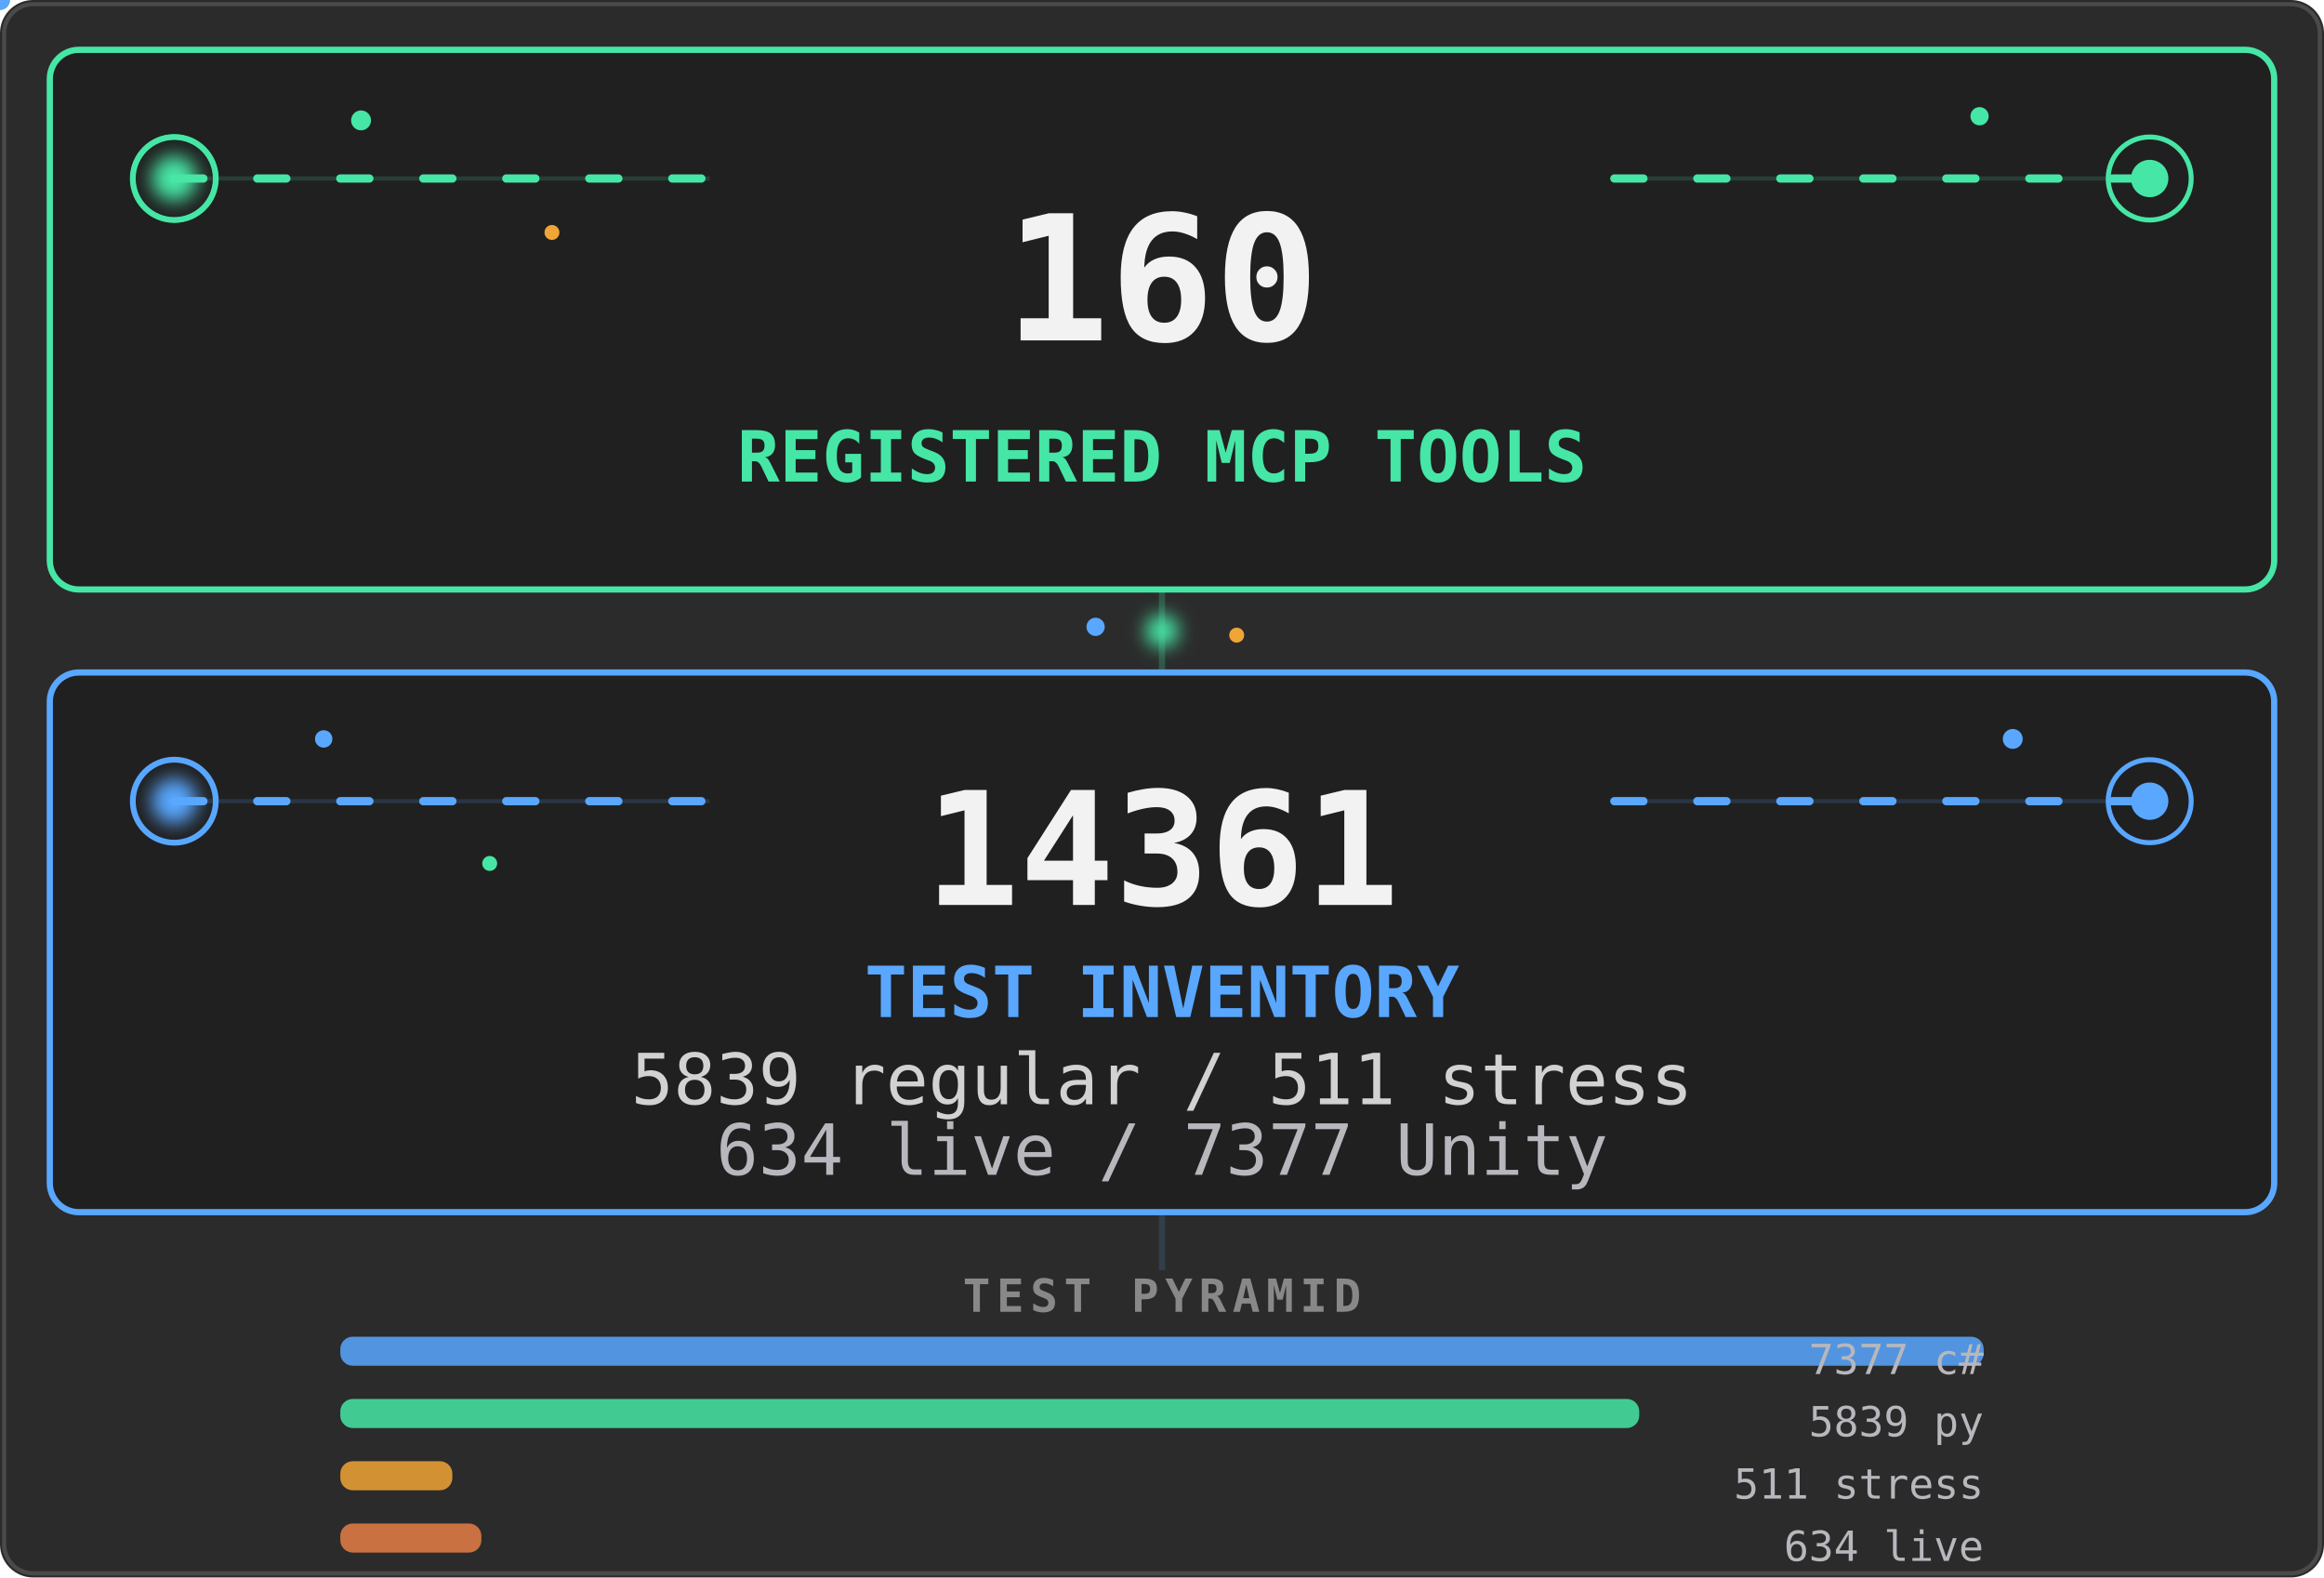
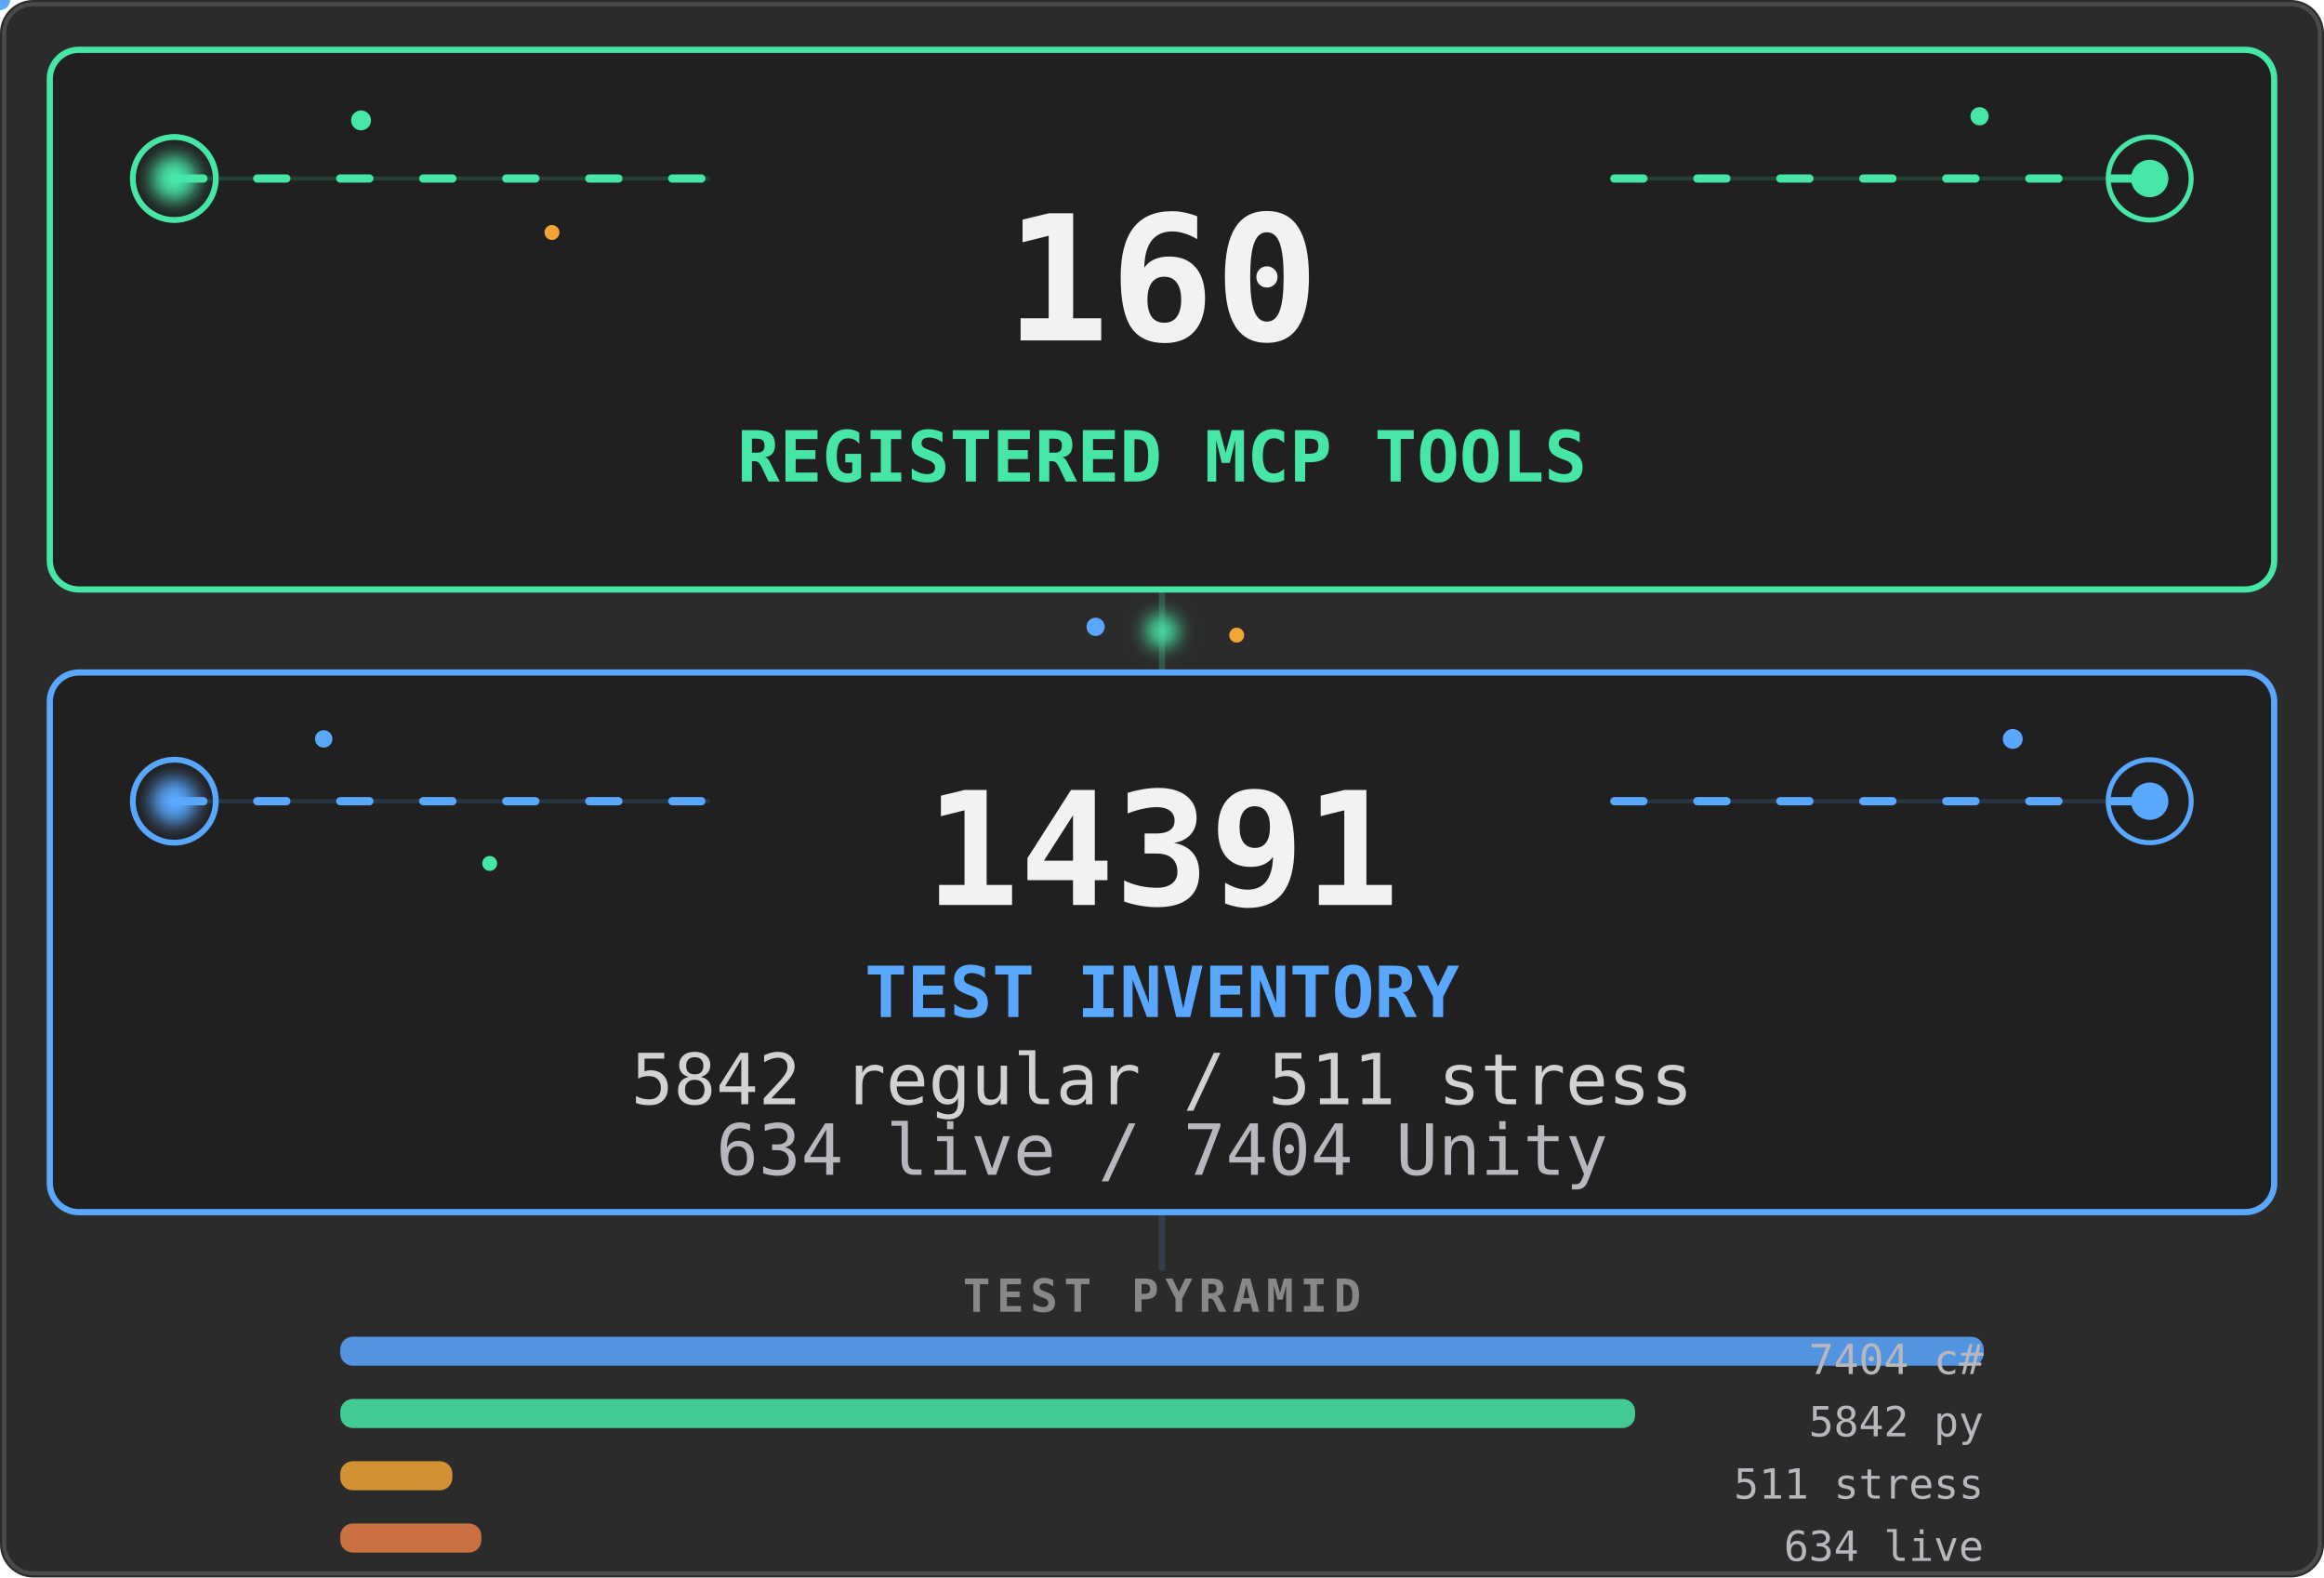
<svg xmlns="http://www.w3.org/2000/svg" viewBox="0 0 560 380" width="560" height="380" role="img" aria-labelledby="stats-title stats-desc">
  <defs>
    <filter id="stats-core-glow" x="-80%" y="-80%" width="260%" height="260%">
      <feGaussianBlur stdDeviation="2.2" />
    </filter>
    <clipPath id="stats-tools-clip">
      <rect x="12" y="12" width="536" height="130" rx="7" />
    </clipPath>
    <clipPath id="stats-tests-clip">
      <rect x="12" y="162" width="536" height="130" rx="7" />
    </clipPath>
    <linearGradient id="stats-tools-scan" x1="0" y1="0" x2="1" y2="0">
      <stop offset="0" stop-color="#46e6a6" stop-opacity="0" />
      <stop offset=".5" stop-color="#46e6a6" stop-opacity=".2" />
      <stop offset="1" stop-color="#46e6a6" stop-opacity="0" />
    </linearGradient>
    <linearGradient id="stats-tests-scan" x1="0" y1="0" x2="1" y2="0">
      <stop offset="0" stop-color="#59a7ff" stop-opacity="0" />
      <stop offset=".5" stop-color="#59a7ff" stop-opacity=".18" />
      <stop offset="1" stop-color="#59a7ff" stop-opacity="0" />
    </linearGradient>
  </defs>
  <style>
    .stats-card {
      fill: #202020;
      stroke-width: 1.5;
    }
    .stats-aura {
      transform-box: fill-box;
      transform-origin: center;
      animation: stats-aura-breathe 4.2s ease-in-out infinite;
    }
    .stats-aura-tests { animation-delay: -2.1s; }
    .stats-flow {
      fill: none;
      stroke-width: 2;
      stroke-linecap: round;
      stroke-dasharray: 7 13;
      animation: stats-flow 3.8s linear infinite;
    }
    .stats-flow-tests {
      animation-delay: -1.9s;
      animation-duration: 4.4s;
    }
    .stats-ring {
      fill: none;
      transform-box: fill-box;
      transform-origin: center;
      animation: stats-ring-life 3.2s ease-out infinite;
    }
    .stats-ring-mid { animation-delay: -1.05s; }
    .stats-ring-late { animation-delay: -2.1s; }
    .stats-ring-tests { animation-duration: 3.7s; }
    .stats-core {
      transform-box: fill-box;
      transform-origin: center;
      animation: stats-core-life 2.8s ease-in-out infinite;
    }
    .stats-core-tests {
      animation-delay: -1.4s;
      animation-duration: 3.2s;
    }
    .stats-scan {
      animation: stats-scan-yoyo 5.4s ease-in-out infinite alternate;
    }
    .stats-scan-tests {
      animation-delay: -2.7s;
      animation-duration: 6.2s;
    }
    .stats-spore {
      transform-box: fill-box;
      transform-origin: center;
      animation: stats-spore-drift 5.1s ease-in-out infinite alternate;
    }
    .stats-spore-b { animation-delay: -1.7s; animation-duration: 6.3s; }
    .stats-spore-c { animation-delay: -3.4s; animation-duration: 4.7s; }
    .stats-spore-phase-1 { animation-delay: -.6s; animation-duration: 5.5s; }
    .stats-spore-phase-2 { animation-delay: -1.3s; animation-duration: 4.8s; }
    .stats-spore-phase-3 { animation-delay: -2.2s; animation-duration: 6s; }
    .stats-spore-phase-4 { animation-delay: -3.1s; animation-duration: 5.2s; }
    .stats-spore-phase-5 { animation-delay: -4s; animation-duration: 6.6s; }
    .stats-spore-phase-6 { animation-delay: -4.8s; animation-duration: 5.8s; }
    .stats-bridge {
      transform-box: fill-box;
      transform-origin: center;
      animation: stats-bridge-life 3.6s ease-in-out infinite;
    }
    .motion-particle { pointer-events: none; }
    @keyframes stats-aura-breathe {
      0%, 100% { opacity: .07; transform: scale(.985); }
      50% { opacity: .2; transform: scale(1.015); }
    }
    @keyframes stats-flow {
      from { stroke-dashoffset: 0; }
      to { stroke-dashoffset: -40; }
    }
    @keyframes stats-ring-life {
      0% { opacity: .7; transform: scale(.45); }
      72%, 100% { opacity: 0; transform: scale(1.85); }
    }
    @keyframes stats-core-life {
      0%, 100% { opacity: .8; transform: scale(.86); }
      50% { opacity: 1; transform: scale(1.12); }
    }
    @keyframes stats-scan-yoyo {
      0% { opacity: 0; transform: translateX(-76px); }
      16%, 84% { opacity: .8; }
      100% { opacity: 0; transform: translateX(596px); }
    }
    @keyframes stats-spore-drift {
      0% { opacity: .2; transform: translate(-5px, 4px) scale(.72); }
      48% { opacity: .72; transform: translate(4px, -5px) scale(1.12); }
      100% { opacity: .3; transform: translate(9px, 3px) scale(.84); }
    }
    @keyframes stats-bridge-life {
      0%, 100% { opacity: .38; transform: scale(.82); }
      50% { opacity: 1; transform: scale(1.12); }
    }
    @media (prefers-reduced-motion: reduce) {
      .stats-aura, .stats-flow, .stats-ring, .stats-core,
      .stats-scan, .stats-spore, .stats-bridge {
        animation: none !important;
      }
      .stats-aura { opacity: .1; }
      .stats-flow { stroke-dasharray: none; opacity: .42; }
      .stats-ring { opacity: .18; }
      .stats-core { opacity: 1; }
      .stats-scan, .motion-particle { display: none; }
      .stats-spore { opacity: .3; }
      .stats-bridge { opacity: .75; }
    }
  </style>
  <rect width="560" height="380" rx="8" fill="#2b2b2b" />
  <rect x="1" y="1" width="558" height="378" rx="7" fill="none" stroke="#4a4a4a" />
  <path d="M280 142V162" stroke="#46e6a6" stroke-width="1.5" opacity=".22" />
  <circle class="stats-bridge" cx="280" cy="152" r="4" fill="#46e6a6" filter="url(#stats-core-glow)" />
  <circle class="stats-spore stats-spore-b stats-spore-phase-1" cx="264" cy="151" r="2.2" fill="#59a7ff" />
  <circle class="stats-spore stats-spore-c stats-spore-phase-2" cx="298" cy="153" r="1.8" fill="#f0a536" />
  <rect class="stats-aura" x="12" y="12" width="536" height="130" rx="7" fill="#46e6a6" />
  <rect class="stats-card" x="12" y="12" width="536" height="130" rx="7" stroke="#46e6a6" />
  <g clip-path="url(#stats-tools-clip)">
    <rect class="stats-scan" x="-70" y="12" width="74" height="130" fill="url(#stats-tools-scan)" />
  </g>
  <path d="M42 43H171M389 43H518" stroke="#46e6a6" opacity=".16" />
  <path class="stats-flow" d="M42 43H171M389 43H518" stroke="#46e6a6" />
  <g aria-hidden="true">
    <circle class="stats-ring" cx="42" cy="43" r="10" stroke="#46e6a6" stroke-width="1.4" />
    <circle class="stats-ring stats-ring-mid" cx="42" cy="43" r="10" stroke="#46e6a6" stroke-width="1.2" />
    <circle class="stats-ring stats-ring-late" cx="518" cy="43" r="10" stroke="#46e6a6" stroke-width="1.2" />
    <circle class="stats-core" cx="42" cy="43" r="5.5" fill="#46e6a6" filter="url(#stats-core-glow)" />
    <circle class="stats-core" cx="518" cy="43" r="4.5" fill="#46e6a6" />
    <circle class="stats-spore" cx="87" cy="29" r="2.4" fill="#46e6a6" />
    <circle class="stats-spore stats-spore-b stats-spore-phase-3" cx="133" cy="56" r="1.8" fill="#f0a536" />
    <circle class="stats-spore stats-spore-c stats-spore-phase-4" cx="477" cy="28" r="2.2" fill="#46e6a6" />
    <g class="motion-particle">
      <circle r="2.4" fill="#46e6a6">
        <animateMotion dur="4.8s" begin="-1.3s" repeatCount="indefinite" path="M42 43H171" />
        <animate attributeName="opacity" values="0;.9;.9;0" dur="4.8s" begin="-1.3s" repeatCount="indefinite" />
      </circle>
    </g>
    <g class="motion-particle">
      <circle r="2" fill="#46e6a6">
        <animateMotion dur="5.6s" begin="-4.1s" repeatCount="indefinite" path="M389 43H518" />
        <animate attributeName="opacity" values="0;.75;.75;0" dur="5.6s" begin="-4.1s" repeatCount="indefinite" />
      </circle>
    </g>
  </g>
  <g font-family="ui-monospace, SFMono-Regular, Menlo, Consolas, monospace">
    <text x="280" y="82" text-anchor="middle" fill="#f2f2f2" font-size="42" data-biome-marker="TOOLS" font-weight="700" data-mobile-critical="true">160</text>
    <text x="280" y="116" text-anchor="middle" fill="#46e6a6" font-size="17" font-weight="700" data-mobile-critical="true">REGISTERED MCP TOOLS</text>
  </g>
  <rect class="stats-aura stats-aura-tests" x="12" y="162" width="536" height="130" rx="7" fill="#59a7ff" />
  <rect class="stats-card stats-card-tests" x="12" y="162" width="536" height="130" rx="7" stroke="#59a7ff" />
  <g clip-path="url(#stats-tests-clip)">
    <rect class="stats-scan stats-scan-tests" x="-70" y="162" width="74" height="130" fill="url(#stats-tests-scan)" />
  </g>
  <path d="M42 193H171M389 193H518" stroke="#59a7ff" opacity=".16" />
  <path class="stats-flow stats-flow-tests" d="M42 193H171M389 193H518" stroke="#59a7ff" />
  <g aria-hidden="true">
    <circle class="stats-ring stats-ring-tests" cx="42" cy="193" r="10" stroke="#59a7ff" stroke-width="1.4" />
    <circle class="stats-ring stats-ring-mid stats-ring-tests" cx="518" cy="193" r="10" stroke="#59a7ff" stroke-width="1.2" />
    <circle class="stats-core stats-core-tests" cx="42" cy="193" r="5.5" fill="#59a7ff" filter="url(#stats-core-glow)" />
    <circle class="stats-core stats-core-tests" cx="518" cy="193" r="4.5" fill="#59a7ff" />
    <circle class="stats-spore stats-spore-c stats-spore-phase-5" cx="78" cy="178" r="2.1" fill="#59a7ff" />
    <circle class="stats-spore stats-spore-phase-6" cx="118" cy="208" r="1.8" fill="#46e6a6" />
    <circle class="stats-spore stats-spore-b stats-spore-phase-2" cx="485" cy="178" r="2.4" fill="#59a7ff" />
    <g class="motion-particle">
      <circle r="2.4" fill="#59a7ff">
        <animateMotion dur="5.2s" begin="-3.7s" repeatCount="indefinite" path="M42 193H171" />
        <animate attributeName="opacity" values="0;.9;.9;0" dur="5.2s" begin="-3.7s" repeatCount="indefinite" />
      </circle>
    </g>
    <g class="motion-particle">
      <circle r="2" fill="#59a7ff">
        <animateMotion dur="4.6s" begin="-.8s" repeatCount="indefinite" path="M389 193H518" />
        <animate attributeName="opacity" values="0;.75;.75;0" dur="4.6s" begin="-.8s" repeatCount="indefinite" />
      </circle>
    </g>
  </g>
  <g font-family="ui-monospace, SFMono-Regular, Menlo, Consolas, monospace">
-     <text x="280" y="218" text-anchor="middle" fill="#f2f2f2" font-size="38" data-biome-marker="TESTS" font-weight="700" data-mobile-critical="true">14361</text>
+     <text x="280" y="218" text-anchor="middle" fill="#f2f2f2" font-size="38" data-biome-marker="TESTS" font-weight="700" data-mobile-critical="true">14391</text>
    <text x="280" y="245" text-anchor="middle" fill="#59a7ff" font-size="17" font-weight="700" data-mobile-critical="true">TEST INVENTORY</text>
-     <text x="280" y="266" text-anchor="middle" fill="#d2d2d2" font-size="17" data-biome-marker="BREAKDOWN_PRIMARY" data-mobile-critical="true">5839 regular / 511 stress</text>
-     <text x="280" y="283" text-anchor="middle" fill="#b7b7bd" font-size="17" data-biome-marker="BREAKDOWN_SECONDARY" data-mobile-critical="true">634 live / 7377 Unity</text>
+     <text x="280" y="266" text-anchor="middle" fill="#d2d2d2" font-size="17" data-biome-marker="BREAKDOWN_PRIMARY" data-mobile-critical="true">5842 regular / 511 stress</text>
+     <text x="280" y="283" text-anchor="middle" fill="#b7b7bd" font-size="17" data-biome-marker="BREAKDOWN_SECONDARY" data-mobile-critical="true">634 live / 7404 Unity</text>
  </g>
  <path d="M280 292V306" stroke="#59a7ff" stroke-width="1.5" opacity=".15" />
  <g font-family="ui-monospace, SFMono-Regular, Menlo, Consolas, monospace">
    <text x="280" y="316" text-anchor="middle" fill="#888" font-size="11" font-weight="600" letter-spacing="1.5">TEST PYRAMID</text>
    <rect data-biome-bar="CS" x="82" y="322" height="7" width="396" rx="3" fill="#59a7ff" opacity=".85" />
-     <text data-biome-bar-label="CS" x="478" y="331" text-anchor="end" fill="#b7b7bd" font-size="10">7377 c#</text>
-     <rect data-biome-bar="PY" x="82" y="337" height="7" width="313" rx="3" fill="#46e6a6" opacity=".85" />
-     <text data-biome-bar-label="PY" x="478" y="346" text-anchor="end" fill="#b7b7bd" font-size="10">5839 py</text>
+     <text data-biome-bar-label="CS" x="478" y="331" text-anchor="end" fill="#b7b7bd" font-size="10">7404 c#</text>
+     <rect data-biome-bar="PY" x="82" y="337" height="7" width="312" rx="3" fill="#46e6a6" opacity=".85" />
+     <text data-biome-bar-label="PY" x="478" y="346" text-anchor="end" fill="#b7b7bd" font-size="10">5842 py</text>
    <rect data-biome-bar="STRESS" x="82" y="352" height="7" width="27" rx="3" fill="#f0a536" opacity=".85" />
    <text data-biome-bar-label="STRESS" x="478" y="361" text-anchor="end" fill="#b7b7bd" font-size="10">511 stress</text>
    <rect data-biome-bar="LIVE" x="82" y="367" height="7" width="34" rx="3" fill="#e67e46" opacity=".85" />
    <text data-biome-bar-label="LIVE" x="478" y="376" text-anchor="end" fill="#b7b7bd" font-size="10">634 live</text>
  </g>
</svg>
